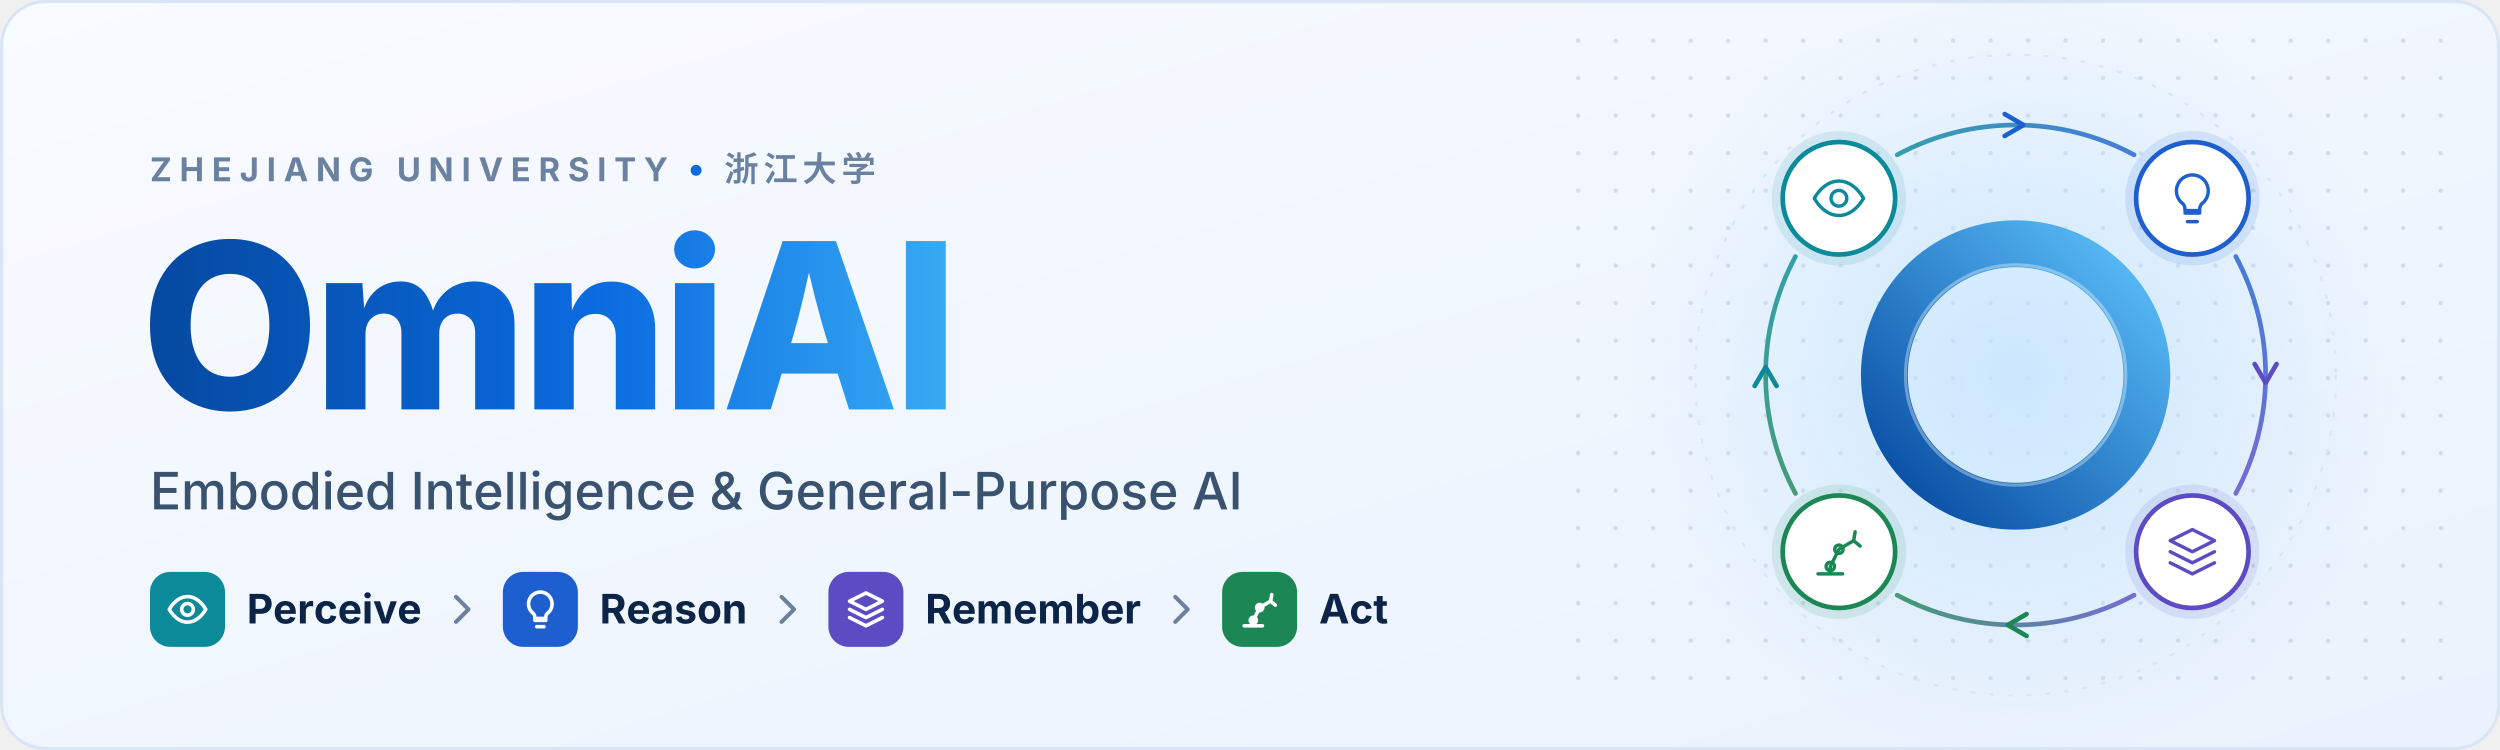
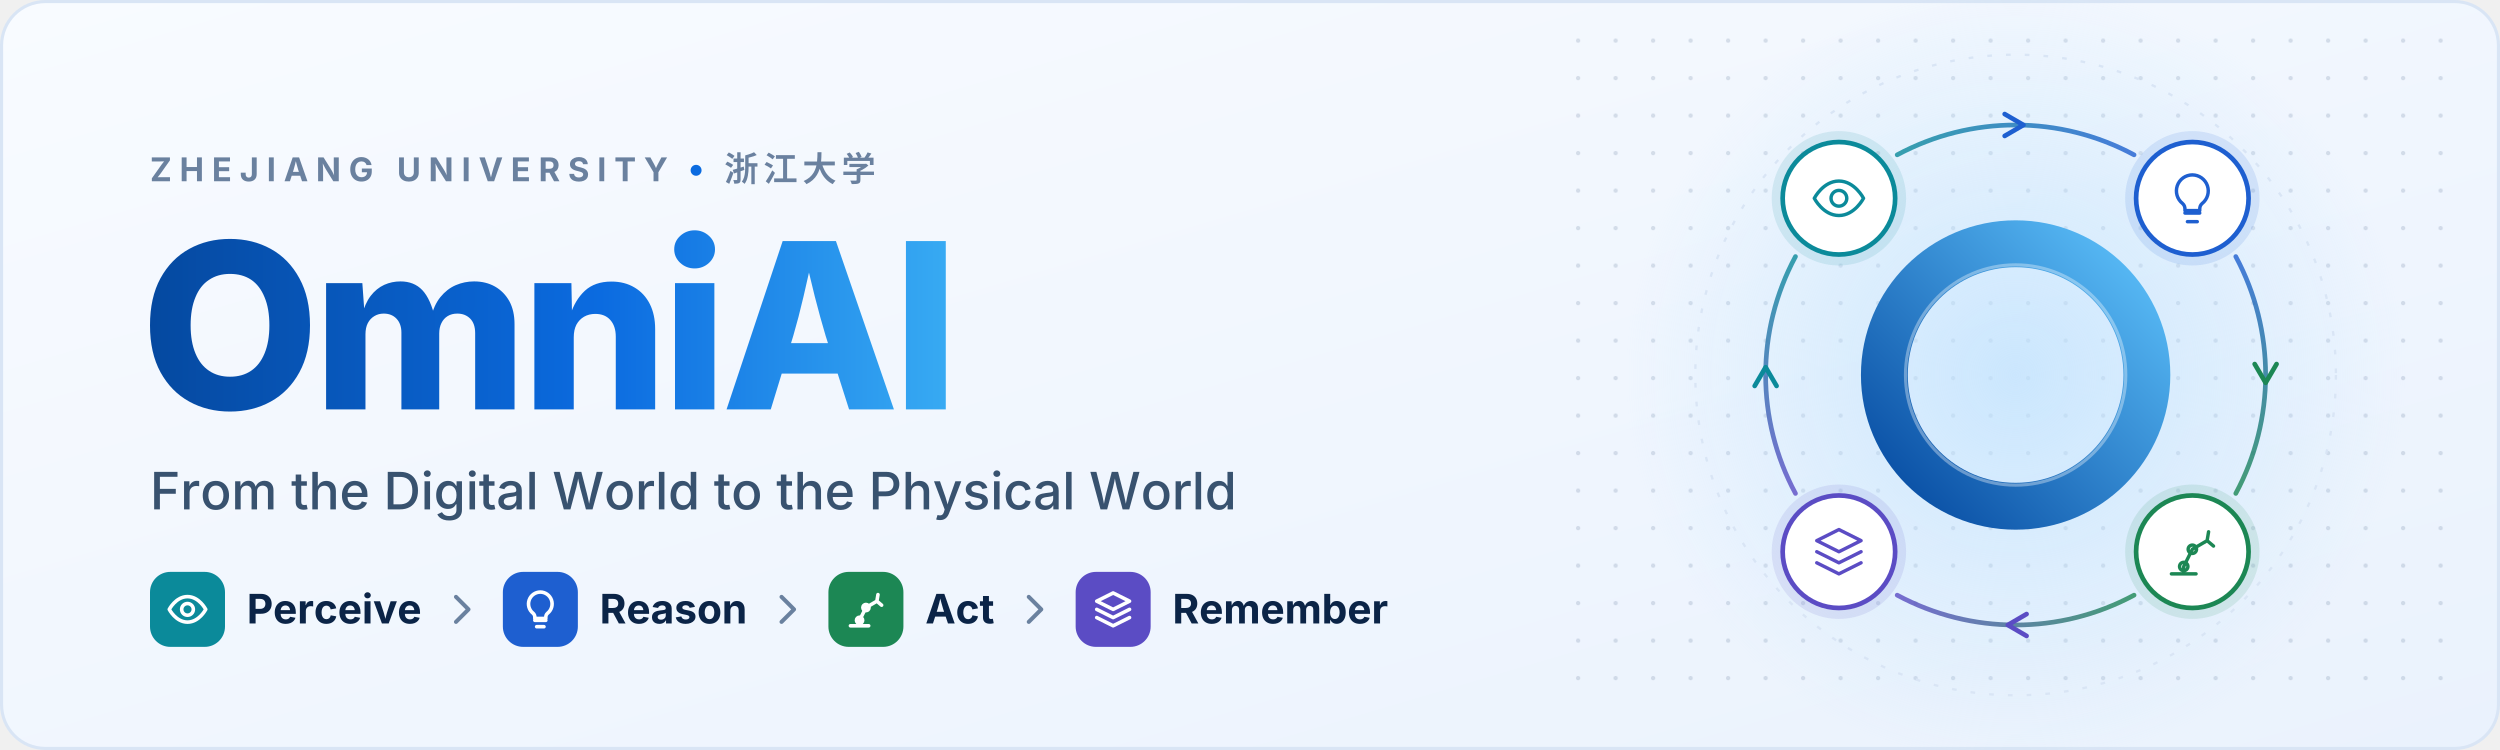
- <svg xmlns="http://www.w3.org/2000/svg" width="1600" height="480" viewBox="0 0 1600 480" role="img" aria-label="ZJU-OmniAI: Embodied Intelligence and General-Purpose AI. Perceive, reason, remember, act.">
+ <svg xmlns="http://www.w3.org/2000/svg" width="1600" height="480" viewBox="0 0 1600 480" role="img" aria-label="ZJU-OmniAI: from the digital world to the physical world. Perceive, reason, act, remember.">
  <defs>
    <linearGradient id="bg" x1="0" y1="0" x2="1" y2="1">
      <stop offset="0" stop-color="#F8FBFF" />
      <stop offset="1" stop-color="#EAF2FD" />
    </linearGradient>
    <radialGradient id="glow">
      <stop offset="0" stop-color="#BFE2FD" stop-opacity=".75" />
      <stop offset="1" stop-color="#BFE2FD" stop-opacity="0" />
    </radialGradient>
    <linearGradient id="wm" gradientUnits="userSpaceOnUse" x1="96" y1="0" x2="620" y2="0">
      <stop offset="0" stop-color="#0549A0" />
      <stop offset=".55" stop-color="#0B6BE0" />
      <stop offset="1" stop-color="#3AAEF4" />
    </linearGradient>
    <pattern id="dots" width="24" height="24" patternUnits="userSpaceOnUse">
      <circle cx="2" cy="2" r="1.4" fill="#6A819F" fill-opacity=".22" />
    </pattern>
    <linearGradient id="ringB" x1="0" y1="1" x2="1" y2="0">
      <stop offset="0" stop-color="#0549A0" />
      <stop offset="1" stop-color="#5CC0FA" />
    </linearGradient>
    <path id="brlatin700Z" d="M115 0V183L719 1036Q775 1114 842 1193Q909 1271 977 1348L1000 1249Q900 1240 800 1238Q699 1237 599 1237H112V1490H1245V1306L652 468Q593 386 524 304Q454 223 383 142L360 241Q465 250 569 252Q674 253 778 253H1248V0Z" />
    <path id="brlatin700H" d="M135 0V1490H440V888H1089V1490H1395V0H1089V635H440V0Z" />
    <path id="brlatin700E" d="M135 0V1490H1132V1237H440V877H1079V628H440V253H1134V0Z" />
    <path id="brlatin700J" d="M567 -20Q335 -20 201 101Q68 223 68 448V535H373V443Q373 336 425 281Q478 226 567 226Q656 226 708 281Q760 336 760 444V1490H1062V449Q1062 223 930 102Q798 -20 567 -20Z" />
    <path id="brlatin700I" d="M440 1490V0H135V1490Z" />
    <path id="brlatin700A" d="M49 0 558 1490H958L1480 0H1141L902 719Q859 858 814 1024Q770 1189 721 1385H787Q740 1188 699 1022Q657 855 616 719L386 0ZM367 346V585H1162V346Z" />
    <path id="brlatin700N" d="M135 0V1490H475L946 736Q982 678 1019 610Q1056 542 1095 459Q1133 376 1171 272H1140Q1133 355 1127 449Q1122 543 1118 629Q1114 715 1114 775V1490H1426V0H1085L657 684Q610 761 570 833Q530 906 486 994Q443 1082 383 1203H422Q428 1095 434 996Q440 897 444 816Q447 736 447 685V0Z" />
    <path id="brlatin700G" d="M795 -20Q586 -20 428 73Q271 165 182 337Q94 508 94 743Q94 985 186 1156Q278 1328 435 1419Q592 1510 788 1510Q914 1510 1022 1474Q1131 1437 1216 1370Q1300 1303 1354 1211Q1407 1120 1423 1010H1113Q1097 1063 1069 1106Q1040 1148 999 1178Q959 1208 907 1223Q855 1239 793 1239Q678 1239 590 1182Q502 1124 453 1014Q404 904 404 746Q404 588 452 478Q501 367 589 309Q677 251 797 251Q905 251 982 290Q1059 329 1101 401Q1142 473 1142 571L1206 562H818V794H1438V608Q1438 412 1355 272Q1272 131 1127 56Q982 -20 795 -20Z" />
    <path id="brlatin700U" d="M750 -21Q565 -21 426 47Q288 116 211 238Q135 360 135 523V1490H440V548Q440 461 479 394Q517 326 587 288Q656 249 750 249Q843 249 913 288Q982 326 1021 394Q1059 461 1059 548V1490H1365V523Q1365 360 1288 238Q1211 116 1072 47Q934 -21 750 -21Z" />
    <path id="brlatin700V" d="M571 0 49 1490H388L626 771Q669 635 713 471Q757 308 806 114H740Q788 310 830 472Q872 635 913 771L1143 1490H1480L970 0Z" />
    <path id="brlatin700R" d="M135 0V1490H716Q886 1490 1005 1430Q1124 1370 1186 1261Q1249 1152 1249 1005Q1249 858 1185 751Q1122 645 1001 588Q881 532 709 532H315V779H660Q754 779 814 804Q874 830 904 880Q934 931 934 1005Q934 1081 904 1132Q874 1184 814 1211Q753 1238 659 1238H440V0ZM964 0 601 678H932L1302 0Z" />
    <path id="brlatin700S" d="M681 -22Q502 -22 370 33Q237 88 163 196Q89 304 85 462H382Q388 387 427 337Q466 286 531 261Q596 236 678 236Q760 236 820 260Q881 283 915 326Q949 369 949 426Q949 477 919 512Q888 546 831 571Q774 596 692 615L528 656Q339 702 232 800Q125 899 125 1061Q125 1196 197 1297Q270 1398 397 1454Q523 1510 685 1510Q850 1510 973 1453Q1096 1397 1165 1297Q1234 1196 1236 1065H941Q933 1155 865 1204Q796 1253 682 1253Q605 1253 550 1231Q495 1209 466 1170Q437 1131 437 1081Q437 1026 471 990Q504 953 559 931Q613 908 676 893L811 860Q905 839 986 803Q1067 767 1128 714Q1189 662 1222 590Q1256 518 1256 424Q1256 289 1188 188Q1120 88 991 33Q862 -22 681 -22Z" />
    <path id="brlatin700T" d="M75 1237V1490H1292V1237H837V0H531V1237Z" />
    <path id="brlatin700Y" d="M601 0V560L49 1490H406L658 1026Q697 956 727 887Q757 818 789 722H722Q753 819 782 888Q811 957 848 1026L1092 1490H1448L905 560V0Z" />
    <path id="bssc113600uni6D59" d="M271 660H574V559H271ZM646 526H967V427H646ZM789 464H888V-86H789ZM868 845 946 762Q902 742 851 725Q799 708 746 695Q693 681 643 671Q639 688 629 712Q619 736 611 753Q657 764 704 779Q751 794 794 811Q837 828 868 845ZM246 331Q307 347 394 373Q480 399 568 427L585 329Q508 302 430 275Q351 247 286 226ZM378 843H476V52Q476 12 468 -12Q459 -36 437 -50Q414 -63 379 -67Q344 -72 294 -72Q291 -50 283 -19Q275 12 264 35Q296 34 323 34Q350 34 360 35Q370 35 374 38Q378 42 378 52ZM611 753H709V411Q709 355 705 291Q700 226 688 160Q676 94 653 33Q630 -28 591 -77Q584 -68 569 -55Q554 -43 539 -31Q523 -20 512 -14Q557 46 578 119Q599 192 605 268Q611 345 611 411ZM71 760 134 838Q160 825 192 807Q223 789 252 771Q282 753 300 738L234 651Q217 667 189 686Q161 706 130 725Q98 744 71 760ZM31 492 91 570Q118 557 150 541Q182 524 212 507Q241 490 261 476L198 390Q180 405 151 423Q122 441 90 459Q59 478 31 492ZM49 -20Q69 19 92 72Q115 125 138 184Q162 244 181 301L268 246Q251 193 230 137Q210 81 188 27Q167 -27 146 -75Z" />
    <path id="bssc116600uni6C5F" d="M95 757 157 833Q186 818 220 798Q254 778 286 759Q318 739 339 723L273 638Q254 655 223 676Q192 697 158 719Q124 740 95 757ZM37 480 95 560Q124 547 159 529Q194 511 228 494Q262 476 283 461L223 372Q203 387 171 407Q139 426 103 446Q68 465 37 480ZM72 -2Q99 35 131 88Q164 140 198 199Q232 258 261 315L340 244Q314 192 284 136Q254 81 223 27Q192 -26 162 -75ZM368 760H918V653H368ZM316 82H966V-25H316ZM576 724H693V21H576Z" />
    <path id="bssc118600uni5927" d="M58 573H945V462H58ZM564 528Q595 412 649 311Q702 211 781 136Q860 60 965 17Q952 6 937 -12Q922 -31 908 -49Q894 -68 885 -84Q773 -31 690 55Q608 140 551 253Q494 366 456 503ZM440 846H557Q557 773 553 690Q550 607 538 521Q526 434 499 348Q472 263 424 183Q376 104 302 36Q227 -33 120 -84Q107 -62 84 -37Q61 -11 38 6Q142 53 212 114Q282 175 326 247Q370 319 393 397Q417 475 426 553Q435 632 437 707Q439 781 440 846Z" />
    <path id="bssc118600uni5B66" d="M232 506H703V413H232ZM56 281H948V182H56ZM443 346H553V35Q553 -7 540 -31Q527 -54 494 -66Q461 -78 414 -80Q367 -83 301 -83Q296 -60 283 -31Q270 -1 257 20Q291 19 324 18Q357 18 382 18Q407 19 417 19Q432 20 438 23Q443 27 443 38ZM668 506H695L718 512L786 458Q749 424 702 392Q655 359 604 331Q552 303 499 282Q489 296 472 315Q455 334 443 346Q486 363 530 387Q573 411 610 438Q647 464 668 487ZM71 686H935V472H829V591H172V472H71ZM761 840 872 806Q840 759 804 711Q768 664 738 631L654 664Q673 688 693 719Q713 749 731 781Q749 813 761 840ZM153 797 243 837Q271 808 297 771Q324 734 336 704L240 659Q229 687 204 726Q178 765 153 797ZM413 821 508 856Q533 823 555 781Q578 739 588 708L487 669Q479 700 458 742Q436 785 413 821Z" />
-     <path id="brlatin500E" d="M165 0V1490H1103V1294H393V850H1052V655H393V196H1109V0Z" />
+     <path id="brlatin500F" d="M165 0V1490H1092V1294H393V815H1025V620H393V0Z" />
+     <path id="brlatin500r" d="M148 0V1118H361V938H373Q404 1030 481 1082Q558 1134 656 1134Q677 1134 704 1132Q731 1131 749 1128V918Q737 922 703 926Q669 930 634 930Q558 930 497 898Q436 866 402 809Q368 753 368 679V0Z" />
+     <path id="brlatin500o" d="M618 -23Q461 -23 343 49Q226 121 161 251Q96 381 96 553Q96 727 161 858Q226 988 343 1060Q461 1132 618 1132Q776 1132 894 1060Q1011 988 1076 858Q1141 727 1141 553Q1141 381 1076 251Q1011 121 894 49Q776 -23 618 -23ZM618 163Q720 163 787 216Q853 270 886 358Q918 447 918 553Q918 660 886 749Q853 839 787 892Q720 946 618 946Q517 946 451 892Q385 839 353 750Q320 661 320 553Q320 447 353 358Q385 270 451 216Q517 163 618 163Z" />
    <path id="brlatin500m" d="M148 0V1118H357L363 859H346Q370 954 420 1015Q470 1076 537 1107Q604 1137 677 1137Q799 1137 874 1061Q949 986 975 851H947Q969 943 1023 1007Q1077 1071 1154 1104Q1230 1137 1317 1137Q1416 1137 1496 1094Q1577 1051 1624 966Q1671 881 1671 754V0H1451V732Q1451 844 1389 894Q1326 944 1241 944Q1172 944 1122 915Q1072 886 1045 834Q1018 783 1018 716V0H801V746Q801 836 744 890Q686 944 597 944Q536 944 484 916Q431 887 399 832Q368 776 368 695V0Z" />
-     <path id="brlatin500b" d="M703 -22Q602 -22 537 12Q473 47 437 93Q400 139 380 175H362V0H148V1490H368V936H380Q400 971 435 1017Q471 1063 535 1097Q598 1132 703 1132Q837 1132 943 1064Q1048 996 1109 867Q1170 738 1170 556Q1170 376 1110 246Q1050 117 944 47Q839 -22 703 -22ZM654 165Q750 165 815 217Q880 269 912 358Q945 447 945 558Q945 668 913 755Q880 843 816 894Q751 945 654 945Q560 945 495 896Q430 848 397 761Q364 675 364 558Q364 442 398 353Q431 265 496 215Q561 165 654 165Z" />
-     <path id="brlatin500o" d="M618 -23Q461 -23 343 49Q226 121 161 251Q96 381 96 553Q96 727 161 858Q226 988 343 1060Q461 1132 618 1132Q776 1132 894 1060Q1011 988 1076 858Q1141 727 1141 553Q1141 381 1076 251Q1011 121 894 49Q776 -23 618 -23ZM618 163Q720 163 787 216Q853 270 886 358Q918 447 918 553Q918 660 886 749Q853 839 787 892Q720 946 618 946Q517 946 451 892Q385 839 353 750Q320 661 320 553Q320 447 353 358Q385 270 451 216Q517 163 618 163Z" />
+     <path id="brlatin500t" d="M626 1118V939H20V1118ZM183 1384H403V302Q403 235 432 203Q460 172 525 172Q542 172 570 176Q598 180 618 184L657 8Q622 -4 582 -9Q542 -15 503 -15Q351 -15 267 64Q183 142 183 284Z" />
+     <path id="brlatin500h" d="M368 662V0H148V1490H366V844H337Q386 994 479 1063Q572 1132 704 1132Q818 1132 903 1084Q989 1036 1037 943Q1084 849 1084 710V0H864V683Q864 804 801 872Q738 940 628 940Q554 940 495 908Q436 875 402 813Q368 751 368 662Z" />
+     <path id="brlatin500e" d="M630 -23Q465 -23 345 48Q225 119 161 248Q96 377 96 551Q96 723 160 854Q223 985 339 1058Q455 1132 611 1132Q707 1132 796 1101Q885 1069 956 1002Q1027 935 1069 828Q1110 722 1110 570V492H219V656H997L894 602Q894 705 862 783Q830 862 768 906Q705 950 611 950Q518 950 452 905Q386 860 351 786Q317 713 317 626V514Q317 399 356 320Q396 240 467 199Q538 159 632 159Q694 159 744 176Q794 194 830 229Q867 265 886 317L1093 268Q1066 182 1003 116Q939 50 844 13Q750 -23 630 -23Z" />
+     <path id="brlatin500D" d="M649 0H281V200H637Q806 200 918 263Q1030 326 1086 449Q1142 571 1142 747Q1142 922 1086 1043Q1031 1164 922 1227Q812 1290 649 1290H273V1490H664Q884 1490 1041 1401Q1198 1312 1282 1145Q1366 979 1366 747Q1366 514 1281 347Q1197 180 1037 90Q876 0 649 0ZM393 1490V0H165V1490Z" />
+     <path id="brlatin500i" d="M148 0V1118H368V0ZM259 1289Q202 1289 161 1327Q120 1365 120 1419Q120 1474 161 1512Q202 1550 259 1550Q316 1550 357 1512Q397 1474 397 1419Q397 1365 357 1327Q316 1289 259 1289Z" />
+     <path id="brlatin500g" d="M615 -442Q486 -442 391 -409Q296 -376 235 -321Q173 -266 141 -199L325 -112Q345 -144 379 -180Q412 -215 469 -240Q526 -265 615 -265Q743 -265 822 -204Q902 -144 902 -15V203H883Q863 166 828 123Q792 80 728 49Q665 17 563 17Q431 17 326 79Q220 141 158 263Q96 385 96 563Q96 741 158 869Q219 996 325 1064Q432 1132 566 1132Q669 1132 733 1098Q798 1064 834 1017Q871 971 890 936H906V1118H1121V-16Q1121 -163 1054 -257Q988 -352 873 -397Q759 -442 615 -442ZM614 200Q708 200 772 244Q837 287 870 369Q903 452 903 566Q903 679 870 764Q837 849 773 897Q708 945 614 945Q517 945 452 894Q387 844 354 758Q321 673 321 566Q321 457 354 375Q387 292 453 246Q518 200 614 200Z" />
+     <path id="brlatin500a" d="M461 -25Q355 -25 269 15Q183 54 133 130Q83 206 83 316Q83 411 120 472Q156 533 218 569Q281 605 357 623Q434 641 513 650Q612 662 674 670Q736 677 765 695Q795 712 795 751V757Q795 820 771 863Q747 906 699 930Q652 953 581 953Q508 953 456 930Q403 908 371 873Q338 838 322 800L115 854Q153 954 224 1015Q295 1076 387 1104Q479 1132 577 1132Q645 1132 721 1116Q797 1100 864 1058Q931 1016 973 940Q1015 864 1015 742V0H802V153H791Q769 110 726 69Q683 28 618 2Q552 -25 461 -25ZM510 152Q600 152 664 187Q728 222 762 280Q796 338 796 403V546Q784 534 750 525Q717 515 674 508Q631 500 591 495Q551 490 525 487Q463 479 412 460Q360 441 330 406Q299 371 299 313Q299 260 327 224Q354 188 401 170Q448 152 510 152Z" />
+     <path id="brlatin500l" d="M368 1490V0H148V1490Z" />
+     <path id="brlatin500W" d="M455 0 51 1490H291L506 636Q526 557 543 472Q560 387 577 300Q593 213 608 126H574Q590 213 607 300Q624 387 642 472Q660 557 681 636L902 1490H1152L1371 636Q1392 557 1410 472Q1428 387 1446 300Q1463 213 1479 126H1443Q1459 213 1475 300Q1491 387 1510 472Q1528 557 1546 636L1761 1490H2003L1597 0H1334L1097 883Q1070 987 1047 1109Q1024 1231 1000 1377H1052Q1027 1237 1007 1118Q986 999 955 883L719 0Z" />
    <path id="brlatin500d" d="M564 -22Q428 -22 322 47Q216 117 156 246Q96 376 96 556Q96 738 157 867Q218 996 324 1064Q430 1132 564 1132Q668 1132 732 1097Q795 1063 831 1017Q867 971 886 936H898V1490H1118V0H904V175H886Q867 139 830 93Q793 47 729 12Q665 -22 564 -22ZM612 165Q706 165 770 215Q835 265 868 353Q902 442 902 558Q902 675 869 761Q836 848 771 896Q707 945 612 945Q515 945 451 894Q386 843 353 755Q321 668 321 558Q321 447 354 358Q387 269 452 217Q517 165 612 165Z" />
-     <path id="brlatin500i" d="M148 0V1118H368V0ZM259 1289Q202 1289 161 1327Q120 1365 120 1419Q120 1474 161 1512Q202 1550 259 1550Q316 1550 357 1512Q397 1474 397 1419Q397 1365 357 1327Q316 1289 259 1289Z" />
-     <path id="brlatin500e" d="M630 -23Q465 -23 345 48Q225 119 161 248Q96 377 96 551Q96 723 160 854Q223 985 339 1058Q455 1132 611 1132Q707 1132 796 1101Q885 1069 956 1002Q1027 935 1069 828Q1110 722 1110 570V492H219V656H997L894 602Q894 705 862 783Q830 862 768 906Q705 950 611 950Q518 950 452 905Q386 860 351 786Q317 713 317 626V514Q317 399 356 320Q396 240 467 199Q538 159 632 159Q694 159 744 176Q794 194 830 229Q867 265 886 317L1093 268Q1066 182 1003 116Q939 50 844 13Q750 -23 630 -23Z" />
-     <path id="brlatin500I" d="M393 1490V0H165V1490Z" />
-     <path id="brlatin500n" d="M368 662V0H148V1118H358L360 844H337Q386 994 479 1063Q572 1132 704 1132Q818 1132 903 1084Q988 1036 1036 943Q1084 849 1084 710V0H864V683Q864 804 801 872Q738 940 628 940Q554 940 495 908Q436 875 402 813Q368 751 368 662Z" />
-     <path id="brlatin500t" d="M626 1118V939H20V1118ZM183 1384H403V302Q403 235 432 203Q460 172 525 172Q542 172 570 176Q598 180 618 184L657 8Q622 -4 582 -9Q542 -15 503 -15Q351 -15 267 64Q183 142 183 284Z" />
-     <path id="brlatin500l" d="M368 1490V0H148V1490Z" />
-     <path id="brlatin500g" d="M615 -442Q486 -442 391 -409Q296 -376 235 -321Q173 -266 141 -199L325 -112Q345 -144 379 -180Q412 -215 469 -240Q526 -265 615 -265Q743 -265 822 -204Q902 -144 902 -15V203H883Q863 166 828 123Q792 80 728 49Q665 17 563 17Q431 17 326 79Q220 141 158 263Q96 385 96 563Q96 741 158 869Q219 996 325 1064Q432 1132 566 1132Q669 1132 733 1098Q798 1064 834 1017Q871 971 890 936H906V1118H1121V-16Q1121 -163 1054 -257Q988 -352 873 -397Q759 -442 615 -442ZM614 200Q708 200 772 244Q837 287 870 369Q903 452 903 566Q903 679 870 764Q837 849 773 897Q708 945 614 945Q517 945 452 894Q387 844 354 758Q321 673 321 566Q321 457 354 375Q387 292 453 246Q518 200 614 200Z" />
+     <path id="brlatin500P" d="M165 0V1490H699Q871 1490 986 1426Q1101 1362 1158 1253Q1215 1144 1215 1006Q1215 868 1157 759Q1100 649 985 585Q870 522 697 522H332V715H675Q785 715 853 753Q921 791 952 857Q984 923 984 1006Q984 1090 952 1155Q921 1221 852 1258Q784 1295 673 1295H393V0Z" />
+     <path id="brlatin500y" d="M133 -402 187 -223 212 -229Q269 -244 314 -237Q360 -230 393 -195Q427 -159 447 -87L471 -5L46 1118H284L505 483Q542 377 567 272Q591 167 620 63H552Q581 167 607 273Q634 378 671 483L896 1118H1132L646 -155Q612 -245 563 -305Q513 -365 445 -396Q377 -426 287 -426Q235 -426 194 -418Q153 -411 133 -402Z" />
+     <path id="brlatin500s" d="M549 -23Q428 -23 333 12Q239 47 178 116Q118 184 98 283L305 326Q328 239 391 197Q454 155 551 155Q657 155 720 199Q783 244 783 306Q783 360 745 395Q706 430 626 447L438 490Q282 525 206 602Q130 679 130 799Q130 899 186 974Q242 1049 339 1090Q436 1132 563 1132Q684 1132 770 1097Q856 1062 909 999Q963 936 986 853L789 810Q768 869 716 914Q664 958 565 958Q474 958 413 917Q352 876 352 813Q352 757 392 722Q433 688 525 667L705 627Q860 592 935 517Q1010 442 1010 325Q1010 223 952 144Q893 66 789 21Q686 -23 549 -23Z" />
    <path id="brlatin500c" d="M618 -23Q460 -23 343 49Q226 121 161 251Q96 381 96 553Q96 727 161 858Q226 988 343 1060Q460 1132 618 1132Q705 1132 781 1109Q857 1087 918 1044Q980 1002 1022 941Q1065 879 1086 802L877 752Q866 795 843 831Q820 866 788 892Q755 918 712 932Q670 946 619 946Q518 946 451 893Q385 839 353 750Q320 661 320 553Q320 446 353 358Q385 269 451 216Q518 163 619 163Q671 163 714 177Q757 192 791 218Q825 245 848 283Q871 320 881 365L1089 315Q1069 236 1026 173Q983 111 921 67Q860 23 783 0Q706 -23 618 -23Z" />
-     <path id="brlatin500ampersand" d="M580 -21Q430 -21 322 34Q213 89 155 182Q96 275 96 390Q96 486 135 556Q173 626 241 686Q310 745 397 808L639 980Q667 1000 697 1027Q726 1054 746 1090Q766 1126 766 1172Q766 1236 722 1279Q679 1321 602 1321Q550 1321 511 1300Q471 1279 449 1242Q428 1205 428 1155Q428 1101 453 1051Q478 1001 522 946Q565 892 621 825L1314 0H1064L492 671Q418 759 356 834Q294 909 257 987Q221 1064 221 1155Q221 1257 267 1336Q314 1415 399 1460Q484 1505 598 1505Q713 1505 795 1460Q878 1416 923 1341Q968 1266 968 1174Q968 1106 943 1047Q918 988 873 938Q829 888 770 844L470 624Q388 564 353 510Q317 456 317 390Q317 323 350 272Q382 221 440 193Q498 165 574 165Q660 165 741 201Q822 237 886 305Q951 372 988 467Q1026 562 1026 679H1225Q1225 535 1193 435Q1160 336 1114 273Q1067 210 1026 174L976 128Q900 53 792 16Q684 -21 580 -21Z" />
-     <path id="brlatin500G" d="M791 -20Q589 -20 436 73Q284 166 198 337Q113 509 113 744Q113 982 199 1154Q286 1325 437 1418Q588 1510 781 1510Q901 1510 1006 1475Q1110 1439 1193 1373Q1275 1308 1328 1217Q1382 1127 1400 1019H1166Q1146 1084 1111 1137Q1076 1189 1027 1226Q979 1263 918 1283Q856 1302 783 1302Q657 1302 557 1238Q456 1174 398 1050Q339 925 339 745Q339 565 398 441Q456 317 558 252Q660 188 792 188Q912 188 1001 236Q1091 285 1141 375Q1190 464 1190 586L1249 576H825V764H1413V593Q1413 405 1332 267Q1252 130 1112 55Q972 -20 791 -20Z" />
-     <path id="brlatin500r" d="M148 0V1118H361V938H373Q404 1030 481 1082Q558 1134 656 1134Q677 1134 704 1132Q731 1131 749 1128V918Q737 922 703 926Q669 930 634 930Q558 930 497 898Q436 866 402 809Q368 753 368 679V0Z" />
-     <path id="brlatin500a" d="M461 -25Q355 -25 269 15Q183 54 133 130Q83 206 83 316Q83 411 120 472Q156 533 218 569Q281 605 357 623Q434 641 513 650Q612 662 674 670Q736 677 765 695Q795 712 795 751V757Q795 820 771 863Q747 906 699 930Q652 953 581 953Q508 953 456 930Q403 908 371 873Q338 838 322 800L115 854Q153 954 224 1015Q295 1076 387 1104Q479 1132 577 1132Q645 1132 721 1116Q797 1100 864 1058Q931 1016 973 940Q1015 864 1015 742V0H802V153H791Q769 110 726 69Q683 28 618 2Q552 -25 461 -25ZM510 152Q600 152 664 187Q728 222 762 280Q796 338 796 403V546Q784 534 750 525Q717 515 674 508Q631 500 591 495Q551 490 525 487Q463 479 412 460Q360 441 330 406Q299 371 299 313Q299 260 327 224Q354 188 401 170Q448 152 510 152Z" />
-     <path id="brlatin500hyphen" d="M805 723V533H143V723Z" />
-     <path id="brlatin500P" d="M165 0V1490H699Q871 1490 986 1426Q1101 1362 1158 1253Q1215 1144 1215 1006Q1215 868 1157 759Q1100 649 985 585Q870 522 697 522H332V715H675Q785 715 853 753Q921 791 952 857Q984 923 984 1006Q984 1090 952 1155Q921 1221 852 1258Q784 1295 673 1295H393V0Z" />
-     <path id="brlatin500u" d="M529 -14Q415 -14 329 34Q243 82 196 176Q148 270 148 408V1118H368V435Q368 314 431 246Q495 178 604 178Q679 178 737 210Q796 243 830 305Q864 368 864 456V1118H1084V0H874L873 274H894Q845 122 751 54Q657 -14 529 -14Z" />
-     <path id="brlatin500p" d="M148 -418V1118H362V936H380Q400 971 435 1017Q471 1063 535 1097Q598 1132 703 1132Q837 1132 943 1064Q1048 996 1109 867Q1170 738 1170 556Q1170 376 1110 246Q1050 117 944 47Q839 -22 703 -22Q602 -22 537 12Q473 47 437 93Q400 139 380 175H368V-418ZM654 165Q750 165 815 217Q880 269 912 358Q945 447 945 558Q945 668 913 755Q880 843 816 894Q751 945 654 945Q560 945 495 896Q430 848 397 761Q364 675 364 558Q364 442 398 353Q431 265 496 215Q561 165 654 165Z" />
-     <path id="brlatin500s" d="M549 -23Q428 -23 333 12Q239 47 178 116Q118 184 98 283L305 326Q328 239 391 197Q454 155 551 155Q657 155 720 199Q783 244 783 306Q783 360 745 395Q706 430 626 447L438 490Q282 525 206 602Q130 679 130 799Q130 899 186 974Q242 1049 339 1090Q436 1132 563 1132Q684 1132 770 1097Q856 1062 909 999Q963 936 986 853L789 810Q768 869 716 914Q664 958 565 958Q474 958 413 917Q352 876 352 813Q352 757 392 722Q433 688 525 667L705 627Q860 592 935 517Q1010 442 1010 325Q1010 223 952 144Q893 66 789 21Q686 -23 549 -23Z" />
-     <path id="brlatin500A" d="M51 0 581 1490H861L1401 0H1154L864 829Q830 930 790 1067Q749 1204 696 1396H742Q691 1202 651 1064Q610 925 579 829L298 0ZM338 393V583H1113V393Z" />
    <path id="brlatin700P" d="M135 0V1490H716Q886 1490 1005 1425Q1124 1361 1186 1247Q1249 1134 1249 987Q1249 839 1185 727Q1122 614 1001 550Q881 487 709 487H335V733H660Q754 733 814 765Q875 798 904 855Q934 912 934 987Q934 1062 904 1119Q875 1176 814 1207Q753 1238 659 1238H440V0Z" />
    <path id="brlatin700e" d="M633 -22Q462 -22 338 48Q214 118 148 247Q81 376 81 553Q81 726 147 856Q213 986 334 1059Q455 1132 618 1132Q728 1132 823 1097Q918 1062 990 992Q1062 921 1102 815Q1143 709 1143 565V481H204V669H996L856 619Q856 706 830 771Q803 835 751 871Q698 906 620 906Q543 906 489 870Q434 834 406 772Q378 711 378 632V499Q378 402 410 336Q443 270 502 237Q560 204 638 204Q691 204 734 219Q777 234 807 263Q838 293 854 336L1126 285Q1099 193 1032 124Q965 54 864 16Q764 -22 633 -22Z" />
    <path id="brlatin700r" d="M128 0V1118H418V923H430Q461 1027 533 1080Q606 1133 700 1133Q723 1133 750 1130Q776 1128 797 1123V855Q777 862 739 866Q701 870 667 870Q599 870 544 841Q489 811 459 758Q428 706 428 636V0Z" />
    <path id="brlatin700c" d="M628 -22Q459 -22 337 50Q214 123 148 252Q81 382 81 554Q81 728 148 858Q214 987 337 1060Q459 1132 628 1132Q727 1132 811 1106Q895 1080 960 1032Q1025 984 1067 915Q1109 846 1125 760L846 708Q837 752 818 786Q799 821 772 846Q745 870 709 883Q674 896 631 896Q551 896 496 853Q442 810 415 733Q387 656 387 555Q387 455 415 379Q442 302 496 258Q551 214 631 214Q674 214 710 228Q746 241 774 266Q802 292 821 328Q840 364 848 409L1127 358Q1111 269 1069 199Q1027 130 962 80Q897 30 813 4Q728 -22 628 -22Z" />
    <path id="brlatin700i" d="M128 0V1118H428V0ZM278 1264Q210 1264 162 1309Q113 1354 113 1418Q113 1482 162 1527Q210 1572 278 1572Q346 1572 394 1527Q442 1483 442 1418Q442 1354 394 1309Q346 1264 278 1264Z" />
    <path id="brlatin700v" d="M443 0 31 1118H350L538 538Q572 429 598 318Q623 207 650 88H586Q612 207 637 318Q662 429 696 538L882 1118H1197L784 0Z" />
    <path id="brlatin700a" d="M440 -22Q334 -22 249 16Q165 53 117 128Q68 202 68 313Q68 406 103 469Q137 532 196 570Q256 608 331 628Q407 648 490 656Q587 666 646 675Q706 683 733 702Q761 720 761 756V761Q761 809 741 842Q721 875 682 893Q643 910 586 910Q528 910 485 893Q442 875 415 846Q388 817 375 781L100 827Q129 924 196 992Q263 1060 363 1096Q462 1132 586 1132Q677 1132 762 1111Q847 1089 914 1044Q982 999 1021 927Q1061 855 1061 753V0H777V155H767Q740 103 695 63Q650 24 587 1Q523 -22 440 -22ZM525 189Q596 189 649 217Q703 245 733 293Q763 341 763 400V521Q750 511 723 503Q696 495 663 489Q630 483 598 478Q566 473 541 470Q486 462 444 444Q402 426 379 396Q356 367 356 321Q356 278 378 248Q400 219 438 204Q475 189 525 189Z" />
    <path id="brlatin700s" d="M572 -22Q437 -22 333 17Q229 55 163 129Q97 202 78 306L357 354Q379 276 434 237Q489 198 581 198Q666 198 716 230Q766 263 766 313Q766 357 731 385Q695 413 622 428L429 468Q267 501 187 581Q107 660 107 785Q107 893 166 970Q225 1048 330 1090Q435 1132 577 1132Q709 1132 806 1095Q903 1059 963 992Q1023 925 1043 834L777 787Q760 844 711 881Q663 917 581 917Q507 917 457 886Q407 855 407 804Q407 761 439 732Q472 703 551 687L752 647Q914 614 993 539Q1072 465 1072 345Q1072 235 1008 152Q944 70 831 24Q719 -22 572 -22Z" />
    <path id="brlatin700o" d="M628 -22Q460 -22 337 50Q214 123 148 252Q81 382 81 554Q81 728 148 858Q214 987 337 1060Q460 1132 628 1132Q797 1132 919 1060Q1042 987 1108 858Q1175 728 1175 554Q1175 382 1108 252Q1042 123 919 50Q797 -22 628 -22ZM628 214Q708 214 762 259Q816 303 843 380Q870 458 870 555Q870 654 843 731Q816 808 762 852Q708 896 628 896Q548 896 494 852Q441 808 414 731Q387 654 387 555Q387 458 414 380Q441 303 494 259Q548 214 628 214Z" />
    <path id="brlatin700n" d="M428 647V0H128V1118H411L416 839H398Q442 979 531 1055Q621 1132 763 1132Q879 1132 965 1081Q1051 1031 1099 937Q1147 842 1147 711V0H847V659Q847 763 793 822Q740 881 645 881Q582 881 532 854Q483 826 455 774Q428 722 428 647Z" />
+     <path id="brlatin700t" d="M683 1118V889H20V1118ZM174 1384H474V327Q474 274 498 249Q521 223 576 223Q593 223 624 227Q655 232 671 236L714 11Q664 -4 614 -10Q565 -16 520 -16Q352 -16 263 66Q174 148 174 301Z" />
    <path id="brlatin700m" d="M128 0V1118H406L421 840H399Q425 943 475 1008Q526 1073 594 1104Q662 1135 737 1135Q858 1135 932 1058Q1006 982 1041 822H1006Q1031 929 1088 999Q1144 1068 1222 1101Q1299 1135 1384 1135Q1487 1135 1567 1090Q1648 1045 1694 961Q1741 876 1741 754V0H1441V697Q1441 792 1390 838Q1338 884 1263 884Q1207 884 1165 860Q1124 835 1102 791Q1079 747 1079 688V0H789V705Q789 787 741 836Q692 884 615 884Q562 884 520 860Q477 836 452 790Q428 743 428 676V0Z" />
    <path id="brlatin700b" d="M754 -19Q663 -19 600 12Q537 43 498 88Q458 134 437 179H423V0H128V1490H428V930H437Q458 974 496 1021Q535 1068 598 1100Q661 1132 756 1132Q880 1132 983 1068Q1086 1004 1148 876Q1209 748 1209 557Q1209 371 1149 243Q1089 114 986 48Q883 -19 754 -19ZM662 222Q740 222 794 265Q847 308 874 384Q902 460 902 558Q902 656 874 731Q847 806 794 849Q741 892 662 892Q585 892 531 850Q477 809 449 735Q421 660 421 558Q421 457 449 382Q478 306 532 264Q586 222 662 222Z" />
-     <path id="brlatin700t" d="M683 1118V889H20V1118ZM174 1384H474V327Q474 274 498 249Q521 223 576 223Q593 223 624 227Q655 232 671 236L714 11Q664 -4 614 -10Q565 -16 520 -16Q352 -16 263 66Q174 148 174 301Z" />
  </defs>
  <rect x="1" y="1" width="1598" height="478" rx="28" fill="url(#bg)" stroke="#D9E5F5" stroke-width="2" />
  <rect x="1000" y="24" width="576" height="432" fill="url(#dots)" />
  <circle cx="1290" cy="240" r="250" fill="url(#glow)" />
  <g fill="#6A819F">
    <use href="#brlatin700Z" transform="translate(96.0 116.0) scale(0.01025 -0.01025)" />
    <use href="#brlatin700H" transform="translate(114.9 116.0) scale(0.01025 -0.01025)" />
    <use href="#brlatin700E" transform="translate(135.6 116.0) scale(0.01025 -0.01025)" />
    <use href="#brlatin700J" transform="translate(153.4 116.0) scale(0.01025 -0.01025)" />
    <use href="#brlatin700I" transform="translate(170.7 116.0) scale(0.01025 -0.01025)" />
    <use href="#brlatin700A" transform="translate(181.6 116.0) scale(0.01025 -0.01025)" />
    <use href="#brlatin700N" transform="translate(202.2 116.0) scale(0.01025 -0.01025)" />
    <use href="#brlatin700G" transform="translate(223.2 116.0) scale(0.01025 -0.01025)" />
    <use href="#brlatin700U" transform="translate(254.0 116.0) scale(0.01025 -0.01025)" />
    <use href="#brlatin700N" transform="translate(274.3 116.0) scale(0.01025 -0.01025)" />
    <use href="#brlatin700I" transform="translate(295.4 116.0) scale(0.01025 -0.01025)" />
    <use href="#brlatin700V" transform="translate(306.3 116.0) scale(0.01025 -0.01025)" />
    <use href="#brlatin700E" transform="translate(326.9 116.0) scale(0.01025 -0.01025)" />
    <use href="#brlatin700R" transform="translate(344.7 116.0) scale(0.01025 -0.01025)" />
    <use href="#brlatin700S" transform="translate(363.5 116.0) scale(0.01025 -0.01025)" />
    <use href="#brlatin700I" transform="translate(382.2 116.0) scale(0.01025 -0.01025)" />
    <use href="#brlatin700T" transform="translate(393.1 116.0) scale(0.01025 -0.01025)" />
    <use href="#brlatin700Y" transform="translate(412.1 116.0) scale(0.01025 -0.01025)" />
  </g>
  <circle cx="445.5" cy="109" r="3.5" fill="#0B6BE0" />
  <g fill="#6A819F">
    <use href="#bssc113600uni6D59" transform="translate(463.5 116.0) scale(0.022 -0.022)" />
    <use href="#bssc116600uni6C5F" transform="translate(488.5 116.0) scale(0.022 -0.022)" />
    <use href="#bssc118600uni5927" transform="translate(513.5 116.0) scale(0.022 -0.022)" />
    <use href="#bssc118600uni5B66" transform="translate(538.5 116.0) scale(0.022 -0.022)" />
  </g>
  <path fill="url(#wm)" d="M147.2 263.4Q132.7 263.4 121.1 257Q109.5 250.6 102.7 238.2Q96 225.9 96 208.2Q96 190.4 102.7 178.1Q109.5 165.7 121.1 159.3Q132.7 152.9 147.2 152.9Q161.7 152.9 173.3 159.3Q184.9 165.7 191.6 178.1Q198.4 190.4 198.4 208.2Q198.4 225.9 191.6 238.3Q184.9 250.6 173.3 257Q161.7 263.4 147.2 263.4ZM147.2 241.1Q155.1 241.1 160.7 237.3Q166.3 233.5 169.3 226.2Q172.4 218.8 172.4 208.2Q172.4 197.5 169.3 190.2Q166.3 182.8 160.7 179Q155.1 175.3 147.2 175.3Q139.4 175.3 133.8 179.1Q128.1 182.8 125.1 190.2Q122 197.6 122 208.2Q122 218.8 125.1 226.2Q128.1 233.5 133.8 237.3Q139.4 241.1 147.2 241.1ZM208.7 262V181.2H231.9L233.4 202.1H231.6Q233.5 194.3 237.2 189.4Q240.9 184.6 245.9 182.3Q250.8 180.1 256.3 180.1Q265 180.1 270.3 185.7Q275.6 191.3 278.5 203.9H275.7Q277.6 195.4 281.8 190.2Q286.1 184.9 291.7 182.5Q297.3 180.1 303.4 180.1Q311 180.1 316.8 183.4Q322.6 186.7 326 192.8Q329.3 198.9 329.3 207.5V262H304.1V213.2Q304.1 207.1 300.9 203.9Q297.7 200.7 292.7 200.7Q289.1 200.7 286.5 202.3Q283.9 203.9 282.5 206.8Q281.1 209.6 281.1 213.5V262H256.9V212.9Q256.9 207.3 253.8 204Q250.7 200.7 245.6 200.7Q242.2 200.7 239.6 202.3Q236.9 203.9 235.4 206.8Q233.9 209.7 233.9 214V262ZM367.2 215.9V262H342V181.2H365.7L366.1 201.6H365Q368 192 374.3 186.1Q380.7 180.2 391.3 180.2Q399.8 180.2 406.1 184Q412.4 187.7 415.9 194.6Q419.3 201.4 419.3 210.6V262H394.1V215.5Q394.1 208.7 390.6 204.8Q387.2 200.9 381 200.9Q376.9 200.9 373.8 202.7Q370.7 204.5 368.9 207.8Q367.2 211.1 367.2 215.9ZM432 262V181.2H457.2V262ZM444.6 171.8Q439.2 171.8 435.3 168.2Q431.5 164.6 431.5 159.6Q431.5 154.5 435.3 151Q439.2 147.4 444.6 147.4Q449.9 147.4 453.8 151Q457.6 154.5 457.6 159.6Q457.6 164.6 453.8 168.2Q449.9 171.8 444.6 171.8ZM465 262 500.9 154.3H535L572.1 262H543.4L528.4 214.9Q524.9 203.2 521.5 189.9Q518.2 176.7 514.8 162.4H520.5Q517.2 176.7 514.2 190Q511.1 203.3 507.7 214.9L493.3 262ZM489.4 239.1V219.6H547.7V239.1ZM605.3 154.3V262H579.8V154.3Z" />
  <g fill="#38526F">
-     <use href="#brlatin500E" transform="translate(96.0 326.0) scale(0.01611 -0.01611)" />
-     <use href="#brlatin500m" transform="translate(115.9 326.0) scale(0.01611 -0.01611)" />
-     <use href="#brlatin500b" transform="translate(145.2 326.0) scale(0.01611 -0.01611)" />
-     <use href="#brlatin500o" transform="translate(165.6 326.0) scale(0.01611 -0.01611)" />
-     <use href="#brlatin500d" transform="translate(185.5 326.0) scale(0.01611 -0.01611)" />
-     <use href="#brlatin500i" transform="translate(205.9 326.0) scale(0.01611 -0.01611)" />
-     <use href="#brlatin500e" transform="translate(214.3 326.0) scale(0.01611 -0.01611)" />
-     <use href="#brlatin500d" transform="translate(233.6 326.0) scale(0.01611 -0.01611)" />
-     <use href="#brlatin500I" transform="translate(262.8 326.0) scale(0.01611 -0.01611)" />
-     <use href="#brlatin500n" transform="translate(271.8 326.0) scale(0.01611 -0.01611)" />
-     <use href="#brlatin500t" transform="translate(291.7 326.0) scale(0.01611 -0.01611)" />
-     <use href="#brlatin500e" transform="translate(302.9 326.0) scale(0.01611 -0.01611)" />
-     <use href="#brlatin500l" transform="translate(322.3 326.0) scale(0.01611 -0.01611)" />
-     <use href="#brlatin500l" transform="translate(330.6 326.0) scale(0.01611 -0.01611)" />
-     <use href="#brlatin500i" transform="translate(338.9 326.0) scale(0.01611 -0.01611)" />
-     <use href="#brlatin500g" transform="translate(347.2 326.0) scale(0.01611 -0.01611)" />
-     <use href="#brlatin500e" transform="translate(367.7 326.0) scale(0.01611 -0.01611)" />
-     <use href="#brlatin500n" transform="translate(387.1 326.0) scale(0.01611 -0.01611)" />
-     <use href="#brlatin500c" transform="translate(406.9 326.0) scale(0.01611 -0.01611)" />
-     <use href="#brlatin500e" transform="translate(426.0 326.0) scale(0.01611 -0.01611)" />
-     <use href="#brlatin500ampersand" transform="translate(454.1 326.0) scale(0.01611 -0.01611)" />
-     <use href="#brlatin500G" transform="translate(484.5 326.0) scale(0.01611 -0.01611)" />
-     <use href="#brlatin500e" transform="translate(509.2 326.0) scale(0.01611 -0.01611)" />
-     <use href="#brlatin500n" transform="translate(528.6 326.0) scale(0.01611 -0.01611)" />
-     <use href="#brlatin500e" transform="translate(548.4 326.0) scale(0.01611 -0.01611)" />
-     <use href="#brlatin500r" transform="translate(567.8 326.0) scale(0.01611 -0.01611)" />
-     <use href="#brlatin500a" transform="translate(580.6 326.0) scale(0.01611 -0.01611)" />
-     <use href="#brlatin500l" transform="translate(599.3 326.0) scale(0.01611 -0.01611)" />
-     <use href="#brlatin500hyphen" transform="translate(607.6 326.0) scale(0.01611 -0.01611)" />
-     <use href="#brlatin500P" transform="translate(622.9 326.0) scale(0.01611 -0.01611)" />
-     <use href="#brlatin500u" transform="translate(644.0 326.0) scale(0.01611 -0.01611)" />
-     <use href="#brlatin500r" transform="translate(663.9 326.0) scale(0.01611 -0.01611)" />
-     <use href="#brlatin500p" transform="translate(676.7 326.0) scale(0.01611 -0.01611)" />
-     <use href="#brlatin500o" transform="translate(697.1 326.0) scale(0.01611 -0.01611)" />
-     <use href="#brlatin500s" transform="translate(717.0 326.0) scale(0.01611 -0.01611)" />
-     <use href="#brlatin500e" transform="translate(734.8 326.0) scale(0.01611 -0.01611)" />
-     <use href="#brlatin500A" transform="translate(762.9 326.0) scale(0.01611 -0.01611)" />
-     <use href="#brlatin500I" transform="translate(786.3 326.0) scale(0.01611 -0.01611)" />
+     <use href="#brlatin500F" transform="translate(96.0 326.0) scale(0.01611 -0.01611)" />
+     <use href="#brlatin500r" transform="translate(115.4 326.0) scale(0.01611 -0.01611)" />
+     <use href="#brlatin500o" transform="translate(128.2 326.0) scale(0.01611 -0.01611)" />
+     <use href="#brlatin500m" transform="translate(148.1 326.0) scale(0.01611 -0.01611)" />
+     <use href="#brlatin500t" transform="translate(186.3 326.0) scale(0.01611 -0.01611)" />
+     <use href="#brlatin500h" transform="translate(197.5 326.0) scale(0.01611 -0.01611)" />
+     <use href="#brlatin500e" transform="translate(217.3 326.0) scale(0.01611 -0.01611)" />
+     <use href="#brlatin500D" transform="translate(245.5 326.0) scale(0.01611 -0.01611)" />
+     <use href="#brlatin500i" transform="translate(269.3 326.0) scale(0.01611 -0.01611)" />
+     <use href="#brlatin500g" transform="translate(277.6 326.0) scale(0.01611 -0.01611)" />
+     <use href="#brlatin500i" transform="translate(298.1 326.0) scale(0.01611 -0.01611)" />
+     <use href="#brlatin500t" transform="translate(306.4 326.0) scale(0.01611 -0.01611)" />
+     <use href="#brlatin500a" transform="translate(317.6 326.0) scale(0.01611 -0.01611)" />
+     <use href="#brlatin500l" transform="translate(336.4 326.0) scale(0.01611 -0.01611)" />
+     <use href="#brlatin500W" transform="translate(353.5 326.0) scale(0.01611 -0.01611)" />
+     <use href="#brlatin500o" transform="translate(386.6 326.0) scale(0.01611 -0.01611)" />
+     <use href="#brlatin500r" transform="translate(406.5 326.0) scale(0.01611 -0.01611)" />
+     <use href="#brlatin500l" transform="translate(419.3 326.0) scale(0.01611 -0.01611)" />
+     <use href="#brlatin500d" transform="translate(427.6 326.0) scale(0.01611 -0.01611)" />
+     <use href="#brlatin500t" transform="translate(456.8 326.0) scale(0.01611 -0.01611)" />
+     <use href="#brlatin500o" transform="translate(468.0 326.0) scale(0.01611 -0.01611)" />
+     <use href="#brlatin500t" transform="translate(496.8 326.0) scale(0.01611 -0.01611)" />
+     <use href="#brlatin500h" transform="translate(508.0 326.0) scale(0.01611 -0.01611)" />
+     <use href="#brlatin500e" transform="translate(527.8 326.0) scale(0.01611 -0.01611)" />
+     <use href="#brlatin500P" transform="translate(556.0 326.0) scale(0.01611 -0.01611)" />
+     <use href="#brlatin500h" transform="translate(577.2 326.0) scale(0.01611 -0.01611)" />
+     <use href="#brlatin500y" transform="translate(597.0 326.0) scale(0.01611 -0.01611)" />
+     <use href="#brlatin500s" transform="translate(616.0 326.0) scale(0.01611 -0.01611)" />
+     <use href="#brlatin500i" transform="translate(633.8 326.0) scale(0.01611 -0.01611)" />
+     <use href="#brlatin500c" transform="translate(642.1 326.0) scale(0.01611 -0.01611)" />
+     <use href="#brlatin500a" transform="translate(661.2 326.0) scale(0.01611 -0.01611)" />
+     <use href="#brlatin500l" transform="translate(679.9 326.0) scale(0.01611 -0.01611)" />
+     <use href="#brlatin500W" transform="translate(697.0 326.0) scale(0.01611 -0.01611)" />
+     <use href="#brlatin500o" transform="translate(730.1 326.0) scale(0.01611 -0.01611)" />
+     <use href="#brlatin500r" transform="translate(750.0 326.0) scale(0.01611 -0.01611)" />
+     <use href="#brlatin500l" transform="translate(762.8 326.0) scale(0.01611 -0.01611)" />
+     <use href="#brlatin500d" transform="translate(771.1 326.0) scale(0.01611 -0.01611)" />
  </g>
  <rect x="96" y="366" width="48" height="48" rx="13" fill="#0B8A9A" />
  <g transform="translate(106.0 376.0) scale(1.1667)" fill="none" stroke="#FFFFFF" stroke-width="1.97" stroke-linecap="round" stroke-linejoin="round">
    <path d="M2 12s3.6-7 10-7 10 7 10 7-3.6 7-10 7S2 12 2 12Z" />
    <circle cx="12" cy="12" r="3.2" />
  </g>
  <g fill="#0B2447">
    <use href="#brlatin700P" transform="translate(158.0 399.0) scale(0.0127 -0.0127)" />
    <use href="#brlatin700e" transform="translate(174.8 399.0) scale(0.0127 -0.0127)" />
    <use href="#brlatin700r" transform="translate(190.3 399.0) scale(0.0127 -0.0127)" />
    <use href="#brlatin700c" transform="translate(200.9 399.0) scale(0.0127 -0.0127)" />
    <use href="#brlatin700e" transform="translate(216.2 399.0) scale(0.0127 -0.0127)" />
    <use href="#brlatin700i" transform="translate(231.7 399.0) scale(0.0127 -0.0127)" />
    <use href="#brlatin700v" transform="translate(238.8 399.0) scale(0.0127 -0.0127)" />
    <use href="#brlatin700e" transform="translate(254.3 399.0) scale(0.0127 -0.0127)" />
  </g>
  <path d="M291.833 382l8 8-8 8" fill="none" stroke="#6A819F" stroke-width="2.6" stroke-linecap="round" stroke-linejoin="round" />
  <rect x="321.833" y="366" width="48" height="48" rx="13" fill="#1E5FD0" />
  <g transform="translate(331.8 376.0) scale(1.1667)" fill="none" stroke="#FFFFFF" stroke-width="1.97" stroke-linecap="round" stroke-linejoin="round">
    <path d="M9 18h6M10 21.5h4M12 2.5a6.5 6.5 0 0 0-4 11.6c.8.7 1 1.5 1 2.4V17h6v-.5c0-.9.2-1.7 1-2.4a6.5 6.5 0 0 0-4-11.6Z" />
  </g>
  <g fill="#0B2447">
    <use href="#brlatin700R" transform="translate(383.8 399.0) scale(0.0127 -0.0127)" />
    <use href="#brlatin700e" transform="translate(400.9 399.0) scale(0.0127 -0.0127)" />
    <use href="#brlatin700a" transform="translate(416.4 399.0) scale(0.0127 -0.0127)" />
    <use href="#brlatin700s" transform="translate(431.5 399.0) scale(0.0127 -0.0127)" />
    <use href="#brlatin700o" transform="translate(446.1 399.0) scale(0.0127 -0.0127)" />
    <use href="#brlatin700n" transform="translate(462.0 399.0) scale(0.0127 -0.0127)" />
  </g>
  <path d="M500.185 382l8 8-8 8" fill="none" stroke="#6A819F" stroke-width="2.6" stroke-linecap="round" stroke-linejoin="round" />
-   <rect x="530.185" y="366" width="48" height="48" rx="13" fill="#5B4CC4" />
+   <rect x="530.185" y="366" width="48" height="48" rx="13" fill="#1C8754" />
  <g transform="translate(540.2 376.0) scale(1.1667)" fill="none" stroke="#FFFFFF" stroke-width="1.97" stroke-linecap="round" stroke-linejoin="round">
-     <path d="M12 3 3 7.5 12 12l9-4.5L12 3Z" />
-     <path d="M3 12l9 4.5 9-4.5M3 16.5 12 21l9-4.5" />
-   </g>
-   <g fill="#0B2447">
-     <use href="#brlatin700R" transform="translate(592.2 399.0) scale(0.0127 -0.0127)" />
-     <use href="#brlatin700e" transform="translate(609.3 399.0) scale(0.0127 -0.0127)" />
-     <use href="#brlatin700m" transform="translate(624.7 399.0) scale(0.0127 -0.0127)" />
-     <use href="#brlatin700e" transform="translate(648.5 399.0) scale(0.0127 -0.0127)" />
-     <use href="#brlatin700m" transform="translate(664.0 399.0) scale(0.0127 -0.0127)" />
-     <use href="#brlatin700b" transform="translate(687.7 399.0) scale(0.0127 -0.0127)" />
-     <use href="#brlatin700e" transform="translate(704.1 399.0) scale(0.0127 -0.0127)" />
-     <use href="#brlatin700r" transform="translate(719.6 399.0) scale(0.0127 -0.0127)" />
-   </g>
-   <path d="M752.157 382l8 8-8 8" fill="none" stroke="#6A819F" stroke-width="2.6" stroke-linecap="round" stroke-linejoin="round" />
-   <rect x="782.157" y="366" width="48" height="48" rx="13" fill="#1C8754" />
-   <g transform="translate(792.2 376.0) scale(1.1667)" fill="none" stroke="#FFFFFF" stroke-width="1.97" stroke-linecap="round" stroke-linejoin="round">
    <path d="M3.5 21h10M8.5 21v-3M8.5 18 12 11M12 11l6-3.5M18 7.5l2.6 2.2M18 7.5l.6-3.6" />
    <circle cx="8.5" cy="18" r="1.7" />
    <circle cx="12" cy="11" r="1.7" />
  </g>
  <g fill="#0B2447">
-     <use href="#brlatin700A" transform="translate(844.2 399.0) scale(0.0127 -0.0127)" />
-     <use href="#brlatin700c" transform="translate(863.6 399.0) scale(0.0127 -0.0127)" />
-     <use href="#brlatin700t" transform="translate(878.9 399.0) scale(0.0127 -0.0127)" />
+     <use href="#brlatin700A" transform="translate(592.2 399.0) scale(0.0127 -0.0127)" />
+     <use href="#brlatin700c" transform="translate(611.6 399.0) scale(0.0127 -0.0127)" />
+     <use href="#brlatin700t" transform="translate(626.9 399.0) scale(0.0127 -0.0127)" />
+   </g>
+   <path d="M658.415 382l8 8-8 8" fill="none" stroke="#6A819F" stroke-width="2.6" stroke-linecap="round" stroke-linejoin="round" />
+   <rect x="688.415" y="366" width="48" height="48" rx="13" fill="#5B4CC4" />
+   <g transform="translate(698.4 376.0) scale(1.1667)" fill="none" stroke="#FFFFFF" stroke-width="1.97" stroke-linecap="round" stroke-linejoin="round">
+     <path d="M12 3 3 7.5 12 12l9-4.5L12 3Z" />
+     <path d="M3 12l9 4.5 9-4.5M3 16.5 12 21l9-4.5" />
+   </g>
+   <g fill="#0B2447">
+     <use href="#brlatin700R" transform="translate(750.4 399.0) scale(0.0127 -0.0127)" />
+     <use href="#brlatin700e" transform="translate(767.5 399.0) scale(0.0127 -0.0127)" />
+     <use href="#brlatin700m" transform="translate(783.0 399.0) scale(0.0127 -0.0127)" />
+     <use href="#brlatin700e" transform="translate(806.7 399.0) scale(0.0127 -0.0127)" />
+     <use href="#brlatin700m" transform="translate(822.2 399.0) scale(0.0127 -0.0127)" />
+     <use href="#brlatin700b" transform="translate(845.9 399.0) scale(0.0127 -0.0127)" />
+     <use href="#brlatin700e" transform="translate(862.3 399.0) scale(0.0127 -0.0127)" />
+     <use href="#brlatin700r" transform="translate(877.8 399.0) scale(0.0127 -0.0127)" />
  </g>
  <circle cx="1290" cy="240" r="205" fill="none" stroke="#D9E5F5" stroke-width="1.5" stroke-dasharray="3 9" />
  <circle cx="1290" cy="240" r="84" fill="none" stroke="url(#ringB)" stroke-width="30" />
  <circle cx="1290" cy="240" r="70.5" fill="none" stroke="#FFFFFF" stroke-opacity=".35" stroke-width="2" />
  <linearGradient id="arcB0" gradientUnits="userSpaceOnUse" x1="1214.2" y1="99.1" x2="1365.8" y2="99.1">
    <stop offset="0" stop-color="#0B8A9A" />
    <stop offset="1" stop-color="#1E5FD0" />
  </linearGradient>
  <path d="M1214.2 99.1A160 160 0 0 1 1365.8 99.1" fill="none" stroke="url(#arcB0)" stroke-width="3" stroke-linecap="round" stroke-opacity=".8" />
  <path d="M-7 -7 L5 0 L-7 7" transform="translate(1290.0 80.0) rotate(0.0)" fill="none" stroke="#1E5FD0" stroke-width="3" stroke-linecap="round" stroke-linejoin="round" />
  <linearGradient id="arcB1" gradientUnits="userSpaceOnUse" x1="1430.9" y1="164.2" x2="1430.9" y2="315.8">
    <stop offset="0" stop-color="#1E5FD0" />
+     <stop offset="1" stop-color="#1C8754" />
+   </linearGradient>
+   <path d="M1430.9 164.2A160 160 0 0 1 1430.9 315.8" fill="none" stroke="url(#arcB1)" stroke-width="3" stroke-linecap="round" stroke-opacity=".8" />
+   <path d="M-7 -7 L5 0 L-7 7" transform="translate(1450.0 240.0) rotate(90.0)" fill="none" stroke="#1C8754" stroke-width="3" stroke-linecap="round" stroke-linejoin="round" />
+   <linearGradient id="arcB2" gradientUnits="userSpaceOnUse" x1="1365.8" y1="380.9" x2="1214.2" y2="380.9">
+     <stop offset="0" stop-color="#1C8754" />
    <stop offset="1" stop-color="#5B4CC4" />
  </linearGradient>
-   <path d="M1430.9 164.2A160 160 0 0 1 1430.9 315.8" fill="none" stroke="url(#arcB1)" stroke-width="3" stroke-linecap="round" stroke-opacity=".8" />
-   <path d="M-7 -7 L5 0 L-7 7" transform="translate(1450.0 240.0) rotate(90.0)" fill="none" stroke="#5B4CC4" stroke-width="3" stroke-linecap="round" stroke-linejoin="round" />
-   <linearGradient id="arcB2" gradientUnits="userSpaceOnUse" x1="1365.8" y1="380.9" x2="1214.2" y2="380.9">
+   <path d="M1365.8 380.9A160 160 0 0 1 1214.2 380.9" fill="none" stroke="url(#arcB2)" stroke-width="3" stroke-linecap="round" stroke-opacity=".8" />
+   <path d="M-7 -7 L5 0 L-7 7" transform="translate(1290.0 400.0) rotate(180.0)" fill="none" stroke="#5B4CC4" stroke-width="3" stroke-linecap="round" stroke-linejoin="round" />
+   <linearGradient id="arcB3" gradientUnits="userSpaceOnUse" x1="1149.1" y1="315.8" x2="1149.1" y2="164.2">
    <stop offset="0" stop-color="#5B4CC4" />
-     <stop offset="1" stop-color="#1C8754" />
-   </linearGradient>
-   <path d="M1365.8 380.9A160 160 0 0 1 1214.2 380.9" fill="none" stroke="url(#arcB2)" stroke-width="3" stroke-linecap="round" stroke-opacity=".8" />
-   <path d="M-7 -7 L5 0 L-7 7" transform="translate(1290.0 400.0) rotate(180.0)" fill="none" stroke="#1C8754" stroke-width="3" stroke-linecap="round" stroke-linejoin="round" />
-   <linearGradient id="arcB3" gradientUnits="userSpaceOnUse" x1="1149.1" y1="315.8" x2="1149.1" y2="164.2">
-     <stop offset="0" stop-color="#1C8754" />
    <stop offset="1" stop-color="#0B8A9A" />
  </linearGradient>
  <path d="M1149.1 315.8A160 160 0 0 1 1149.1 164.2" fill="none" stroke="url(#arcB3)" stroke-width="3" stroke-linecap="round" stroke-opacity=".8" />
  <path d="M-7 -7 L5 0 L-7 7" transform="translate(1130.0 240.0) rotate(270.0)" fill="none" stroke="#0B8A9A" stroke-width="3" stroke-linecap="round" stroke-linejoin="round" />
  <circle cx="1176.9" cy="126.9" r="43" fill="#0B8A9A" fill-opacity=".12" />
  <circle cx="1176.9" cy="126.9" r="36" fill="#FFFFFF" stroke="#0B8A9A" stroke-width="3" />
  <g transform="translate(1158.0 108.0) scale(1.575)" fill="none" stroke="#0B8A9A" stroke-width="1.40" stroke-linecap="round" stroke-linejoin="round">
    <path d="M2 12s3.6-7 10-7 10 7 10 7-3.6 7-10 7S2 12 2 12Z" />
    <circle cx="12" cy="12" r="3.2" />
  </g>
  <circle cx="1403.1" cy="126.9" r="43" fill="#1E5FD0" fill-opacity=".12" />
  <circle cx="1403.1" cy="126.9" r="36" fill="#FFFFFF" stroke="#1E5FD0" stroke-width="3" />
  <g transform="translate(1384.2 108.0) scale(1.575)" fill="none" stroke="#1E5FD0" stroke-width="1.40" stroke-linecap="round" stroke-linejoin="round">
    <path d="M9 18h6M10 21.5h4M12 2.5a6.5 6.5 0 0 0-4 11.6c.8.7 1 1.5 1 2.4V17h6v-.5c0-.9.2-1.7 1-2.4a6.5 6.5 0 0 0-4-11.6Z" />
  </g>
-   <circle cx="1403.1" cy="353.1" r="43" fill="#5B4CC4" fill-opacity=".12" />
-   <circle cx="1403.1" cy="353.1" r="36" fill="#FFFFFF" stroke="#5B4CC4" stroke-width="3" />
-   <g transform="translate(1384.2 334.2) scale(1.575)" fill="none" stroke="#5B4CC4" stroke-width="1.40" stroke-linecap="round" stroke-linejoin="round">
-     <path d="M12 3 3 7.5 12 12l9-4.5L12 3Z" />
-     <path d="M3 12l9 4.5 9-4.5M3 16.5 12 21l9-4.5" />
-   </g>
-   <circle cx="1176.9" cy="353.1" r="43" fill="#1C8754" fill-opacity=".12" />
-   <circle cx="1176.9" cy="353.1" r="36" fill="#FFFFFF" stroke="#1C8754" stroke-width="3" />
-   <g transform="translate(1158.0 334.2) scale(1.575)" fill="none" stroke="#1C8754" stroke-width="1.40" stroke-linecap="round" stroke-linejoin="round">
+   <circle cx="1403.1" cy="353.1" r="43" fill="#1C8754" fill-opacity=".12" />
+   <circle cx="1403.1" cy="353.1" r="36" fill="#FFFFFF" stroke="#1C8754" stroke-width="3" />
+   <g transform="translate(1384.2 334.2) scale(1.575)" fill="none" stroke="#1C8754" stroke-width="1.40" stroke-linecap="round" stroke-linejoin="round">
    <path d="M3.5 21h10M8.5 21v-3M8.5 18 12 11M12 11l6-3.5M18 7.5l2.6 2.2M18 7.5l.6-3.6" />
    <circle cx="8.5" cy="18" r="1.7" />
    <circle cx="12" cy="11" r="1.7" />
  </g>
+   <circle cx="1176.9" cy="353.1" r="43" fill="#5B4CC4" fill-opacity=".12" />
+   <circle cx="1176.9" cy="353.1" r="36" fill="#FFFFFF" stroke="#5B4CC4" stroke-width="3" />
+   <g transform="translate(1158.0 334.2) scale(1.575)" fill="none" stroke="#5B4CC4" stroke-width="1.40" stroke-linecap="round" stroke-linejoin="round">
+     <path d="M12 3 3 7.5 12 12l9-4.5L12 3Z" />
+     <path d="M3 12l9 4.5 9-4.5M3 16.5 12 21l9-4.5" />
+   </g>
</svg>
